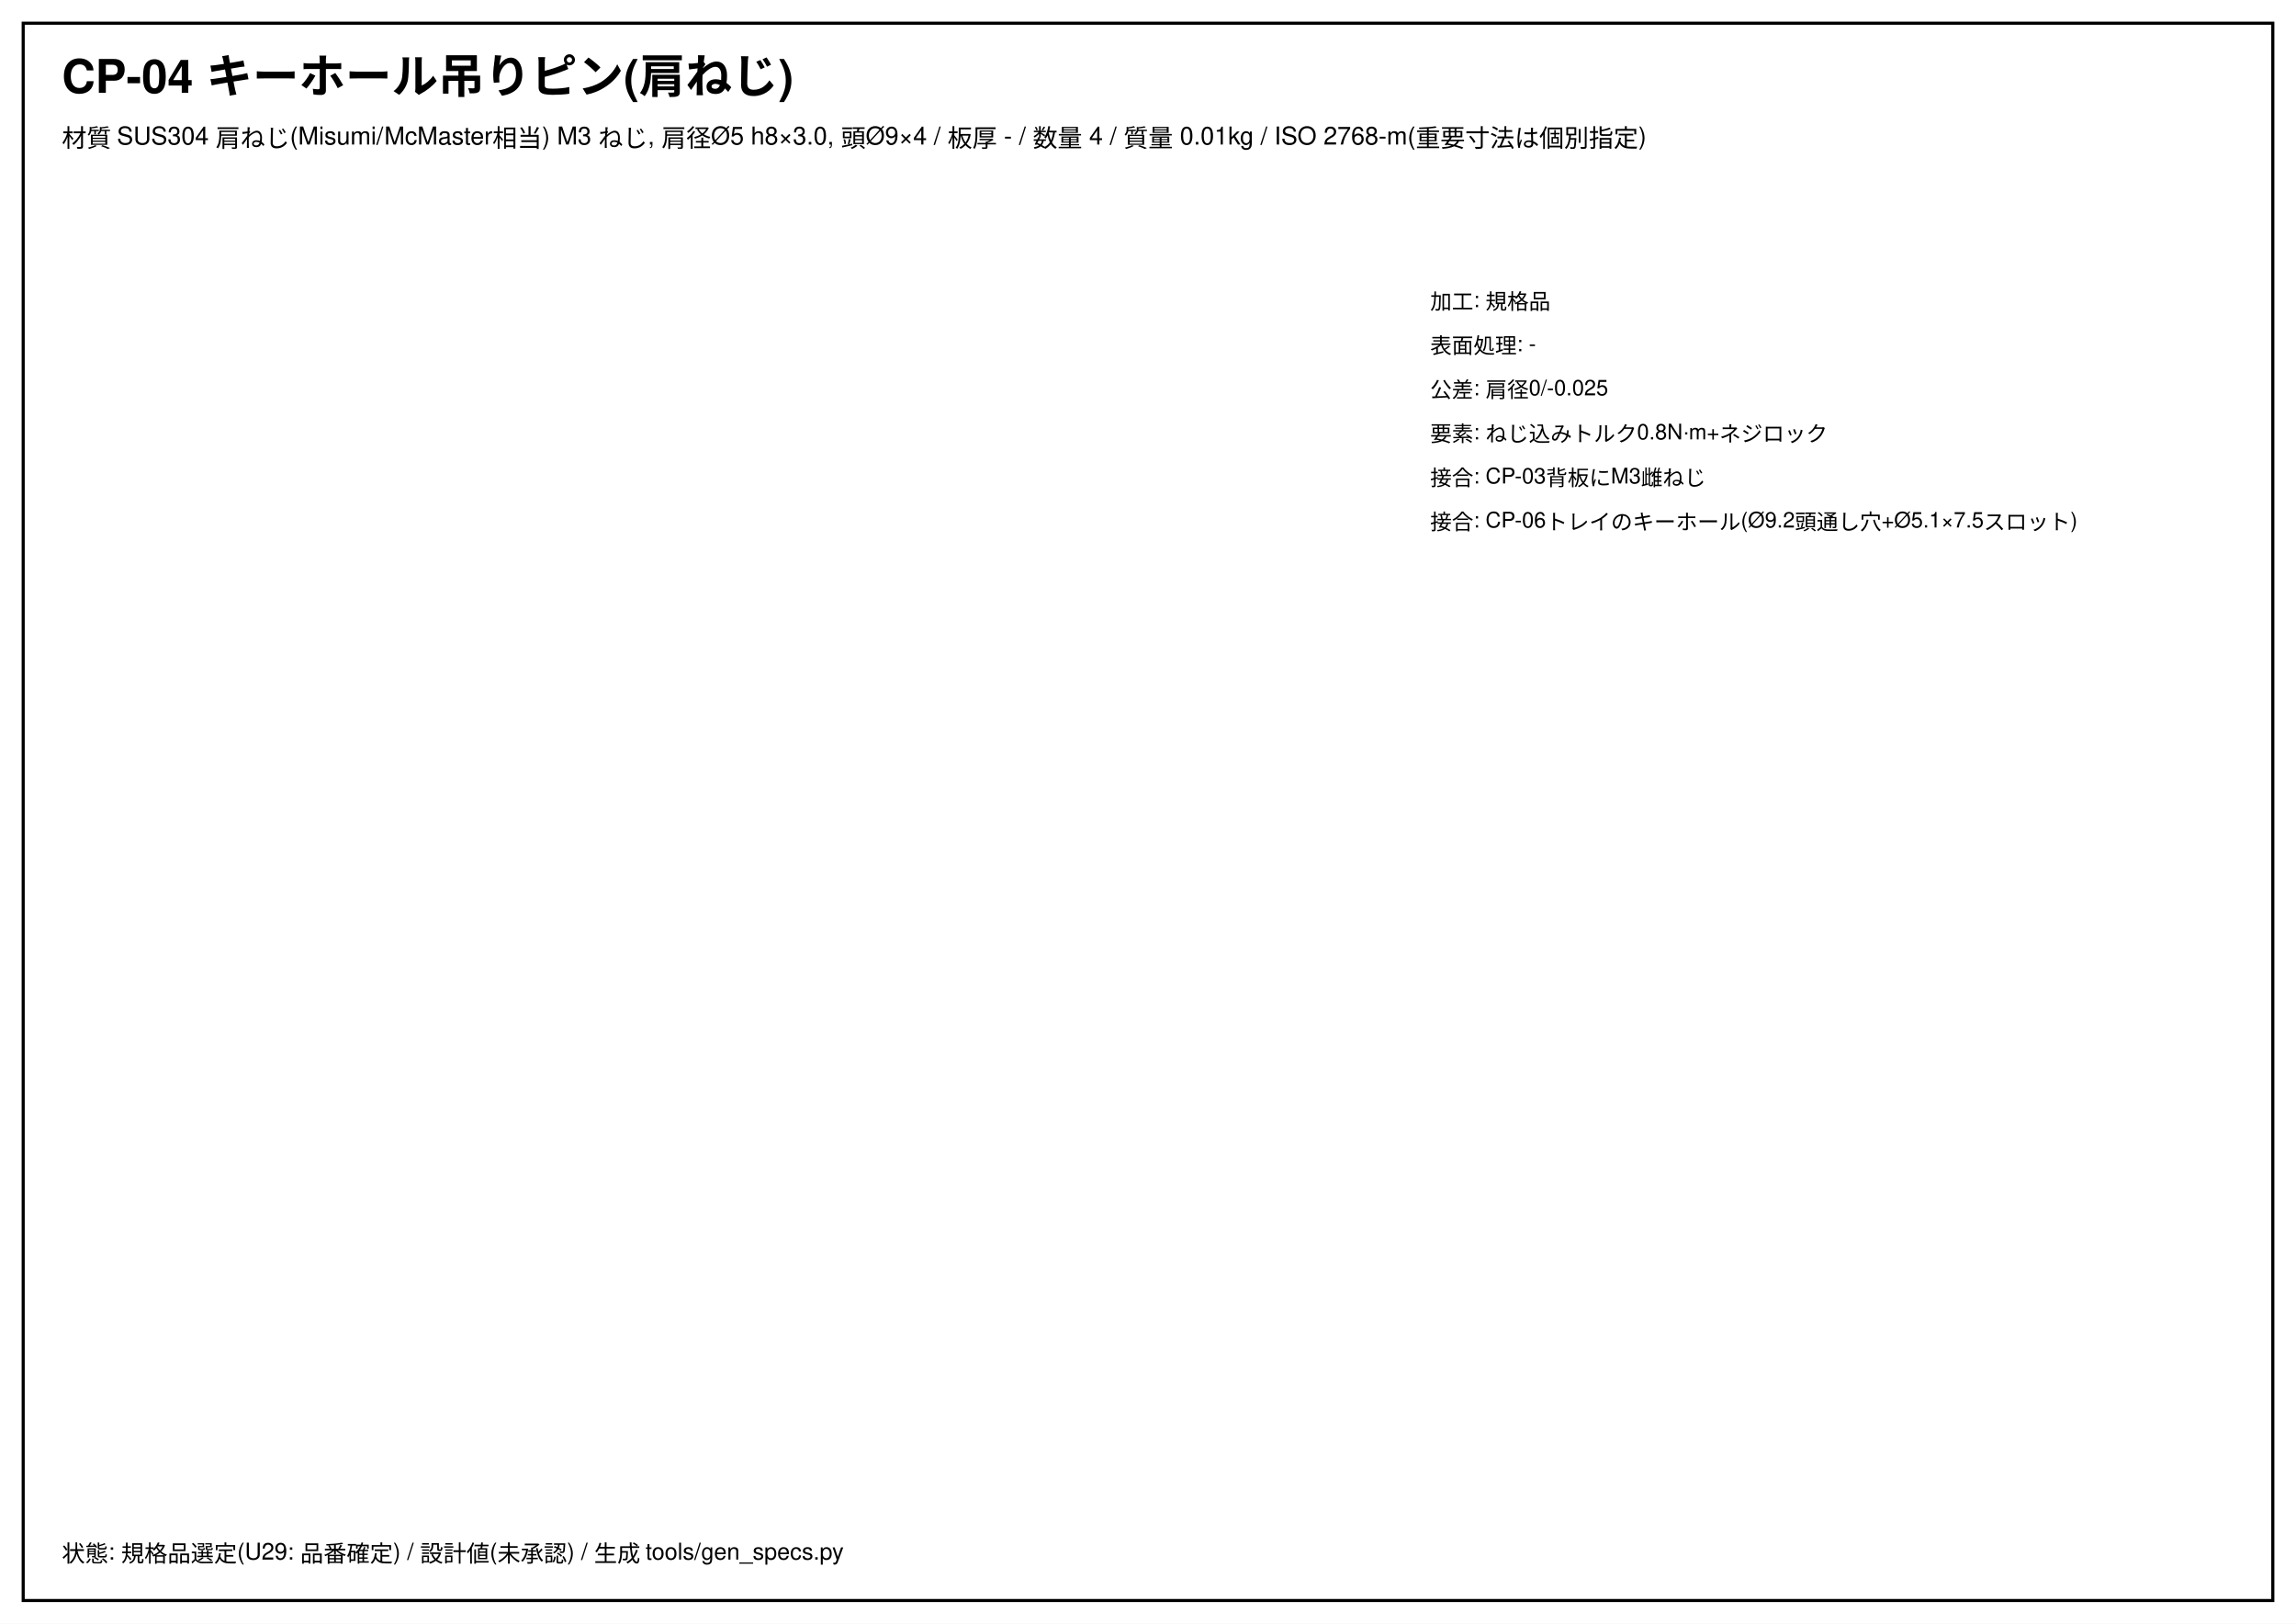
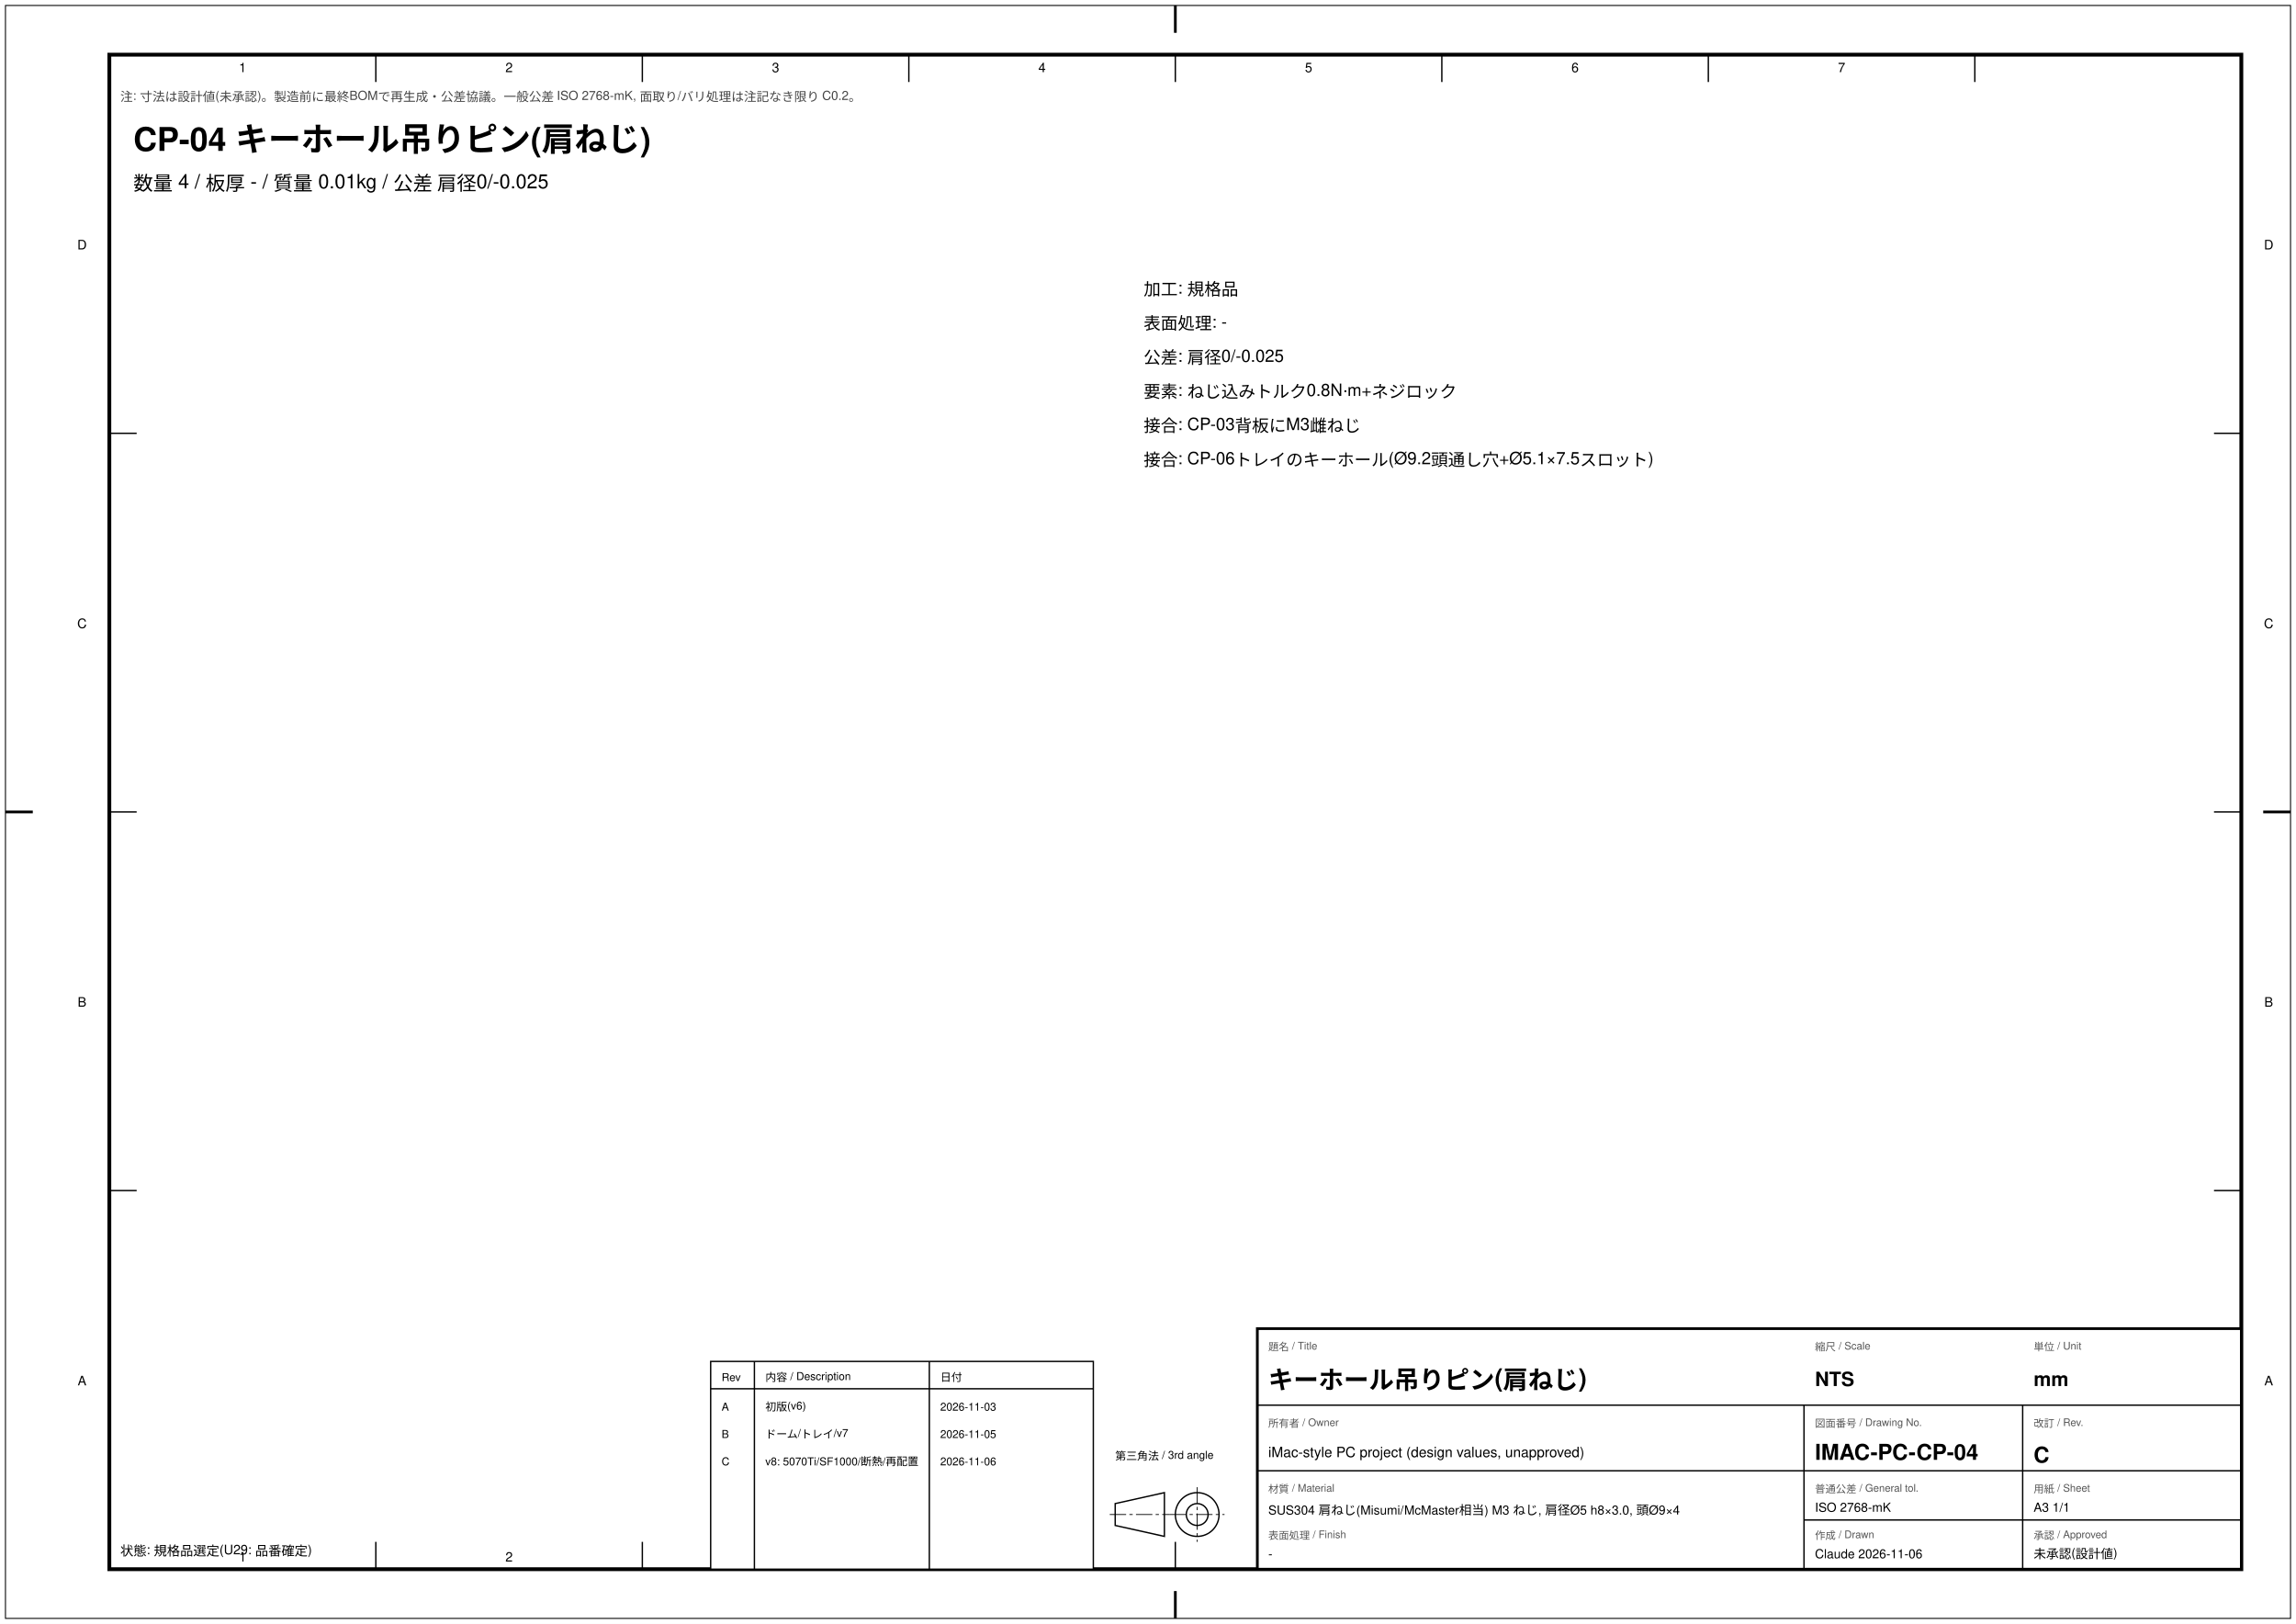
- <svg xmlns="http://www.w3.org/2000/svg" viewBox="0 0 297 210" font-family="Helvetica,Arial,sans-serif">
-   <rect width="100%" height="100%" fill="#fff" />
-   <rect x="3" y="3" width="291" height="204" fill="none" stroke="#000" stroke-width=".4" />
-   <text x="8" y="12" font-size="6" font-weight="bold">CP-04 キーホール吊りピン(肩ねじ)</text>
-   <text x="8" y="19" font-size="3.2">材質 SUS304 肩ねじ(Misumi/McMaster相当) M3 ねじ, 肩径Ø5 h8×3.0, 頭Ø9×4 / 板厚 - / 数量 4 / 質量 0.01kg / ISO 2768-m(重要寸法は個別指定)</text>
+ <svg xmlns="http://www.w3.org/2000/svg" viewBox="0 0 420 297" font-family="Helvetica,Arial,sans-serif">
  <defs>
    <marker id="a" markerWidth="5" markerHeight="5" refX="2.5" refY="2.5" orient="auto-start-reverse">
      <path d="M0,0 L5,2.5 L0,5 z" fill="#06c" />
    </marker>
  </defs>
-   <text x="185" y="40" font-size="2.8">加工: 規格品</text>
-   <text x="185" y="45.7" font-size="2.8">表面処理: -</text>
-   <text x="185" y="51.4" font-size="2.8">公差: 肩径0/-0.025</text>
-   <text x="185" y="57.1" font-size="2.8">要素: ねじ込みトルク0.8N·m+ネジロック</text>
-   <text x="185" y="62.8" font-size="2.8">接合: CP-03背板にM3雌ねじ</text>
-   <text x="185" y="68.5" font-size="2.8">接合: CP-06トレイのキーホール(Ø9.2頭通し穴+Ø5.1×7.5スロット)</text>
-   <text x="8" y="202" font-size="3">状態: 規格品選定(U29: 品番確定) / 設計値(未承認) / 生成 tools/gen_specs.py</text>
+   <rect width="100%" height="100%" fill="#fff" />
+   <rect x="1" y="1" width="418" height="295" fill="none" stroke="#000" stroke-width=".18" />
+   <rect x="20" y="10" width="390" height="277" fill="none" stroke="#000" stroke-width=".7" />
+   <line x1="68.75" y1="10" x2="68.75" y2="15" stroke="#000" stroke-width="0.25" />
+   <line x1="68.75" y1="287" x2="68.75" y2="282" stroke="#000" stroke-width="0.25" />
+   <text x="44.38" y="13.20" font-size="2.4" text-anchor="middle" font-weight="normal" fill="#000">1</text>
+   <text x="44.38" y="285.60" font-size="2.4" text-anchor="middle" font-weight="normal" fill="#000">1</text>
+   <line x1="117.5" y1="10" x2="117.5" y2="15" stroke="#000" stroke-width="0.25" />
+   <line x1="117.5" y1="287" x2="117.5" y2="282" stroke="#000" stroke-width="0.25" />
+   <text x="93.12" y="13.20" font-size="2.4" text-anchor="middle" font-weight="normal" fill="#000">2</text>
+   <text x="93.12" y="285.60" font-size="2.4" text-anchor="middle" font-weight="normal" fill="#000">2</text>
+   <line x1="166.25" y1="10" x2="166.25" y2="15" stroke="#000" stroke-width="0.25" />
+   <line x1="166.25" y1="287" x2="166.25" y2="282" stroke="#000" stroke-width="0.25" />
+   <text x="141.88" y="13.20" font-size="2.4" text-anchor="middle" font-weight="normal" fill="#000">3</text>
+   <text x="141.88" y="285.60" font-size="2.4" text-anchor="middle" font-weight="normal" fill="#000">3</text>
+   <line x1="215.0" y1="10" x2="215.0" y2="15" stroke="#000" stroke-width="0.25" />
+   <line x1="215.0" y1="287" x2="215.0" y2="282" stroke="#000" stroke-width="0.25" />
+   <text x="190.62" y="13.20" font-size="2.4" text-anchor="middle" font-weight="normal" fill="#000">4</text>
+   <text x="190.62" y="285.60" font-size="2.4" text-anchor="middle" font-weight="normal" fill="#000">4</text>
+   <line x1="263.75" y1="10" x2="263.75" y2="15" stroke="#000" stroke-width="0.25" />
+   <line x1="263.75" y1="287" x2="263.75" y2="282" stroke="#000" stroke-width="0.25" />
+   <text x="239.38" y="13.20" font-size="2.4" text-anchor="middle" font-weight="normal" fill="#000">5</text>
+   <text x="239.38" y="285.60" font-size="2.4" text-anchor="middle" font-weight="normal" fill="#000">5</text>
+   <line x1="312.5" y1="10" x2="312.5" y2="15" stroke="#000" stroke-width="0.25" />
+   <line x1="312.5" y1="287" x2="312.5" y2="282" stroke="#000" stroke-width="0.25" />
+   <text x="288.12" y="13.20" font-size="2.4" text-anchor="middle" font-weight="normal" fill="#000">6</text>
+   <text x="288.12" y="285.60" font-size="2.4" text-anchor="middle" font-weight="normal" fill="#000">6</text>
+   <line x1="361.25" y1="10" x2="361.25" y2="15" stroke="#000" stroke-width="0.25" />
+   <line x1="361.25" y1="287" x2="361.25" y2="282" stroke="#000" stroke-width="0.25" />
+   <text x="336.88" y="13.20" font-size="2.4" text-anchor="middle" font-weight="normal" fill="#000">7</text>
+   <text x="336.88" y="285.60" font-size="2.4" text-anchor="middle" font-weight="normal" fill="#000">7</text>
+   <line x1="20" y1="79.25" x2="25" y2="79.25" stroke="#000" stroke-width="0.25" />
+   <line x1="410" y1="79.25" x2="405" y2="79.25" stroke="#000" stroke-width="0.25" />
+   <line x1="20" y1="148.5" x2="25" y2="148.5" stroke="#000" stroke-width="0.25" />
+   <line x1="410" y1="148.5" x2="405" y2="148.5" stroke="#000" stroke-width="0.25" />
+   <line x1="20" y1="217.75" x2="25" y2="217.75" stroke="#000" stroke-width="0.25" />
+   <line x1="410" y1="217.75" x2="405" y2="217.75" stroke="#000" stroke-width="0.25" />
+   <text x="15.00" y="45.62" font-size="2.4" text-anchor="middle" font-weight="normal" fill="#000">D</text>
+   <text x="415.00" y="45.62" font-size="2.4" text-anchor="middle" font-weight="normal" fill="#000">D</text>
+   <text x="15.00" y="114.88" font-size="2.4" text-anchor="middle" font-weight="normal" fill="#000">C</text>
+   <text x="415.00" y="114.88" font-size="2.4" text-anchor="middle" font-weight="normal" fill="#000">C</text>
+   <text x="15.00" y="184.12" font-size="2.4" text-anchor="middle" font-weight="normal" fill="#000">B</text>
+   <text x="415.00" y="184.12" font-size="2.4" text-anchor="middle" font-weight="normal" fill="#000">B</text>
+   <text x="15.00" y="253.38" font-size="2.4" text-anchor="middle" font-weight="normal" fill="#000">A</text>
+   <text x="415.00" y="253.38" font-size="2.4" text-anchor="middle" font-weight="normal" fill="#000">A</text>
+   <line x1="1" y1="148.5" x2="6" y2="148.5" stroke="#000" stroke-width="0.5" />
+   <line x1="414" y1="148.5" x2="419" y2="148.5" stroke="#000" stroke-width="0.5" />
+   <line x1="215.0" y1="1" x2="215.0" y2="6" stroke="#000" stroke-width="0.5" />
+   <line x1="215.0" y1="291" x2="215.0" y2="296" stroke="#000" stroke-width="0.5" />
+   <rect x="230" y="243" width="180" height="44" fill="#fff" stroke="#000" stroke-width=".5" />
+   <line x1="230" y1="257" x2="410" y2="257" stroke="#000" stroke-width="0.25" />
+   <line x1="230" y1="269" x2="410" y2="269" stroke="#000" stroke-width="0.25" />
+   <line x1="330" y1="257" x2="330" y2="287" stroke="#000" stroke-width="0.25" />
+   <line x1="370" y1="257" x2="370" y2="287" stroke="#000" stroke-width="0.25" />
+   <line x1="330" y1="278" x2="410" y2="278" stroke="#000" stroke-width="0.25" />
+   <text x="232.00" y="247.00" font-size="1.9" text-anchor="start" font-weight="normal" fill="#555">題名 / Title</text>
+   <text x="232.00" y="254.00" font-size="4.6" text-anchor="start" font-weight="bold" fill="#000">キーホール吊りピン(肩ねじ)</text>
+   <text x="232.00" y="261.00" font-size="1.9" text-anchor="start" font-weight="normal" fill="#555">所有者 / Owner</text>
+   <text x="232.00" y="266.50" font-size="2.6" text-anchor="start" font-weight="normal" fill="#000">iMac-style PC project (design values, unapproved)</text>
+   <text x="232.00" y="273.00" font-size="1.9" text-anchor="start" font-weight="normal" fill="#555">材質 / Material</text>
+   <text x="232.00" y="277.00" font-size="2.3" text-anchor="start" font-weight="normal" fill="#000">SUS304 肩ねじ(Misumi/McMaster相当) M3 ねじ, 肩径Ø5 h8×3.0, 頭Ø9×4</text>
+   <text x="232.00" y="281.50" font-size="1.9" text-anchor="start" font-weight="normal" fill="#555">表面処理 / Finish</text>
+   <text x="232.00" y="285.00" font-size="2.3" text-anchor="start" font-weight="normal" fill="#000">-</text>
+   <text x="332.00" y="261.00" font-size="1.9" text-anchor="start" font-weight="normal" fill="#555">図面番号 / Drawing No.</text>
+   <text x="332.00" y="267.00" font-size="4.0" text-anchor="start" font-weight="bold" fill="#000">IMAC-PC-CP-04</text>
+   <text x="332.00" y="273.00" font-size="1.9" text-anchor="start" font-weight="normal" fill="#555">普通公差 / General tol.</text>
+   <text x="332.00" y="276.50" font-size="2.3" text-anchor="start" font-weight="normal" fill="#000">ISO 2768-mK</text>
+   <text x="372.00" y="261.00" font-size="1.9" text-anchor="start" font-weight="normal" fill="#555">改訂 / Rev.</text>
+   <text x="372.00" y="267.50" font-size="4.0" text-anchor="start" font-weight="bold" fill="#000">C</text>
+   <text x="372.00" y="273.00" font-size="1.9" text-anchor="start" font-weight="normal" fill="#555">用紙 / Sheet</text>
+   <text x="372.00" y="276.50" font-size="2.3" text-anchor="start" font-weight="normal" fill="#000">A3  1/1</text>
+   <text x="332.00" y="247.00" font-size="1.9" text-anchor="start" font-weight="normal" fill="#555">縮尺 / Scale</text>
+   <text x="332.00" y="253.50" font-size="3.6" text-anchor="start" font-weight="bold" fill="#000">NTS</text>
+   <text x="372.00" y="247.00" font-size="1.9" text-anchor="start" font-weight="normal" fill="#555">単位 / Unit</text>
+   <text x="372.00" y="253.50" font-size="3.6" text-anchor="start" font-weight="bold" fill="#000">mm</text>
+   <text x="332.00" y="281.50" font-size="1.9" text-anchor="start" font-weight="normal" fill="#555">作成 / Drawn</text>
+   <text x="332.00" y="285.00" font-size="2.3" text-anchor="start" font-weight="normal" fill="#000">Claude 2026-11-06</text>
+   <text x="372.00" y="281.50" font-size="1.9" text-anchor="start" font-weight="normal" fill="#555">承認 / Approved</text>
+   <text x="372.00" y="285.00" font-size="2.3" text-anchor="start" font-weight="normal" fill="#000">未承認(設計値)</text>
+   <g transform="translate(204,273)" stroke="#000" stroke-width=".25" fill="none">
+     <path d="M0,2 L9,0 L9,8 L0,6 Z" />
+     <line x1="-1" y1="4" x2="10" y2="4" stroke="#000" stroke-width="0.15" stroke-dasharray="3,0.6,0.6,0.6" />
+     <circle cx="15" cy="4" r="4" />
+     <circle cx="15" cy="4" r="2" />
+     <line x1="10" y1="4" x2="20" y2="4" stroke="#000" stroke-width="0.15" stroke-dasharray="3,0.6,0.6,0.6" />
+     <line x1="15" y1="-1" x2="15" y2="9" stroke="#000" stroke-width="0.15" stroke-dasharray="3,0.6,0.6,0.6" />
+   </g>
+   <text x="204.00" y="267.00" font-size="2.0" text-anchor="start" font-weight="normal" fill="#000">第三角法 / 3rd angle</text>
+   <rect x="130" y="249" width="70" height="38" fill="#fff" stroke="#000" stroke-width=".25" />
+   <line x1="130" y1="254" x2="200" y2="254" stroke="#000" stroke-width="0.25" />
+   <line x1="138" y1="249" x2="138" y2="287" stroke="#000" stroke-width="0.25" />
+   <line x1="170" y1="249" x2="170" y2="287" stroke="#000" stroke-width="0.25" />
+   <text x="132.00" y="252.60" font-size="2.0" text-anchor="start" font-weight="normal" fill="#000">Rev</text>
+   <text x="140.00" y="252.60" font-size="2.0" text-anchor="start" font-weight="normal" fill="#000">内容 / Description</text>
+   <text x="172.00" y="252.60" font-size="2.0" text-anchor="start" font-weight="normal" fill="#000">日付</text>
+   <text x="132.00" y="258.00" font-size="2.0" text-anchor="start" font-weight="normal" fill="#000">A</text>
+   <text x="140.00" y="258.00" font-size="2.0" text-anchor="start" font-weight="normal" fill="#000">初版(v6)</text>
+   <text x="172.00" y="258.00" font-size="2.0" text-anchor="start" font-weight="normal" fill="#000">2026-11-03</text>
+   <text x="132.00" y="263.00" font-size="2.0" text-anchor="start" font-weight="normal" fill="#000">B</text>
+   <text x="140.00" y="263.00" font-size="2.0" text-anchor="start" font-weight="normal" fill="#000">ドーム/トレイ/v7</text>
+   <text x="172.00" y="263.00" font-size="2.0" text-anchor="start" font-weight="normal" fill="#000">2026-11-05</text>
+   <text x="132.00" y="268.00" font-size="2.0" text-anchor="start" font-weight="normal" fill="#000">C</text>
+   <text x="140.00" y="268.00" font-size="2.0" text-anchor="start" font-weight="normal" fill="#000">v8: 5070Ti/SF1000/断熱/再配置</text>
+   <text x="172.00" y="268.00" font-size="2.0" text-anchor="start" font-weight="normal" fill="#000">2026-11-06</text>
+   <text x="22.00" y="284.50" font-size="2.4" text-anchor="start" font-weight="normal" fill="#000">状態: 規格品選定(U29: 品番確定)</text>
+   <text x="22.00" y="18.50" font-size="2.3" text-anchor="start" font-weight="normal" fill="#444">注: 寸法は設計値(未承認)。製造前に最終BOMで再生成・公差協議。一般公差 ISO 2768-mK, 面取り/バリ処理は注記なき限り C0.2。</text>
+   <g transform="translate(22,18) scale(1.2)">
+     <text x="2" y="8" font-size="5" font-weight="bold">CP-04 キーホール吊りピン(肩ねじ)</text>
+     <text x="2" y="14" font-size="3">数量 4 / 板厚 - / 質量 0.01kg / 公差 肩径0/-0.025</text>
+     <text x="156" y="30" font-size="2.6">加工: 規格品</text>
+     <text x="156" y="35.2" font-size="2.6">表面処理: -</text>
+     <text x="156" y="40.4" font-size="2.6">公差: 肩径0/-0.025</text>
+     <text x="156" y="45.6" font-size="2.6">要素: ねじ込みトルク0.8N·m+ネジロック</text>
+     <text x="156" y="50.8" font-size="2.6">接合: CP-03背板にM3雌ねじ</text>
+     <text x="156" y="56" font-size="2.6">接合: CP-06トレイのキーホール(Ø9.2頭通し穴+Ø5.1×7.5スロット)</text>
+   </g>
</svg>
